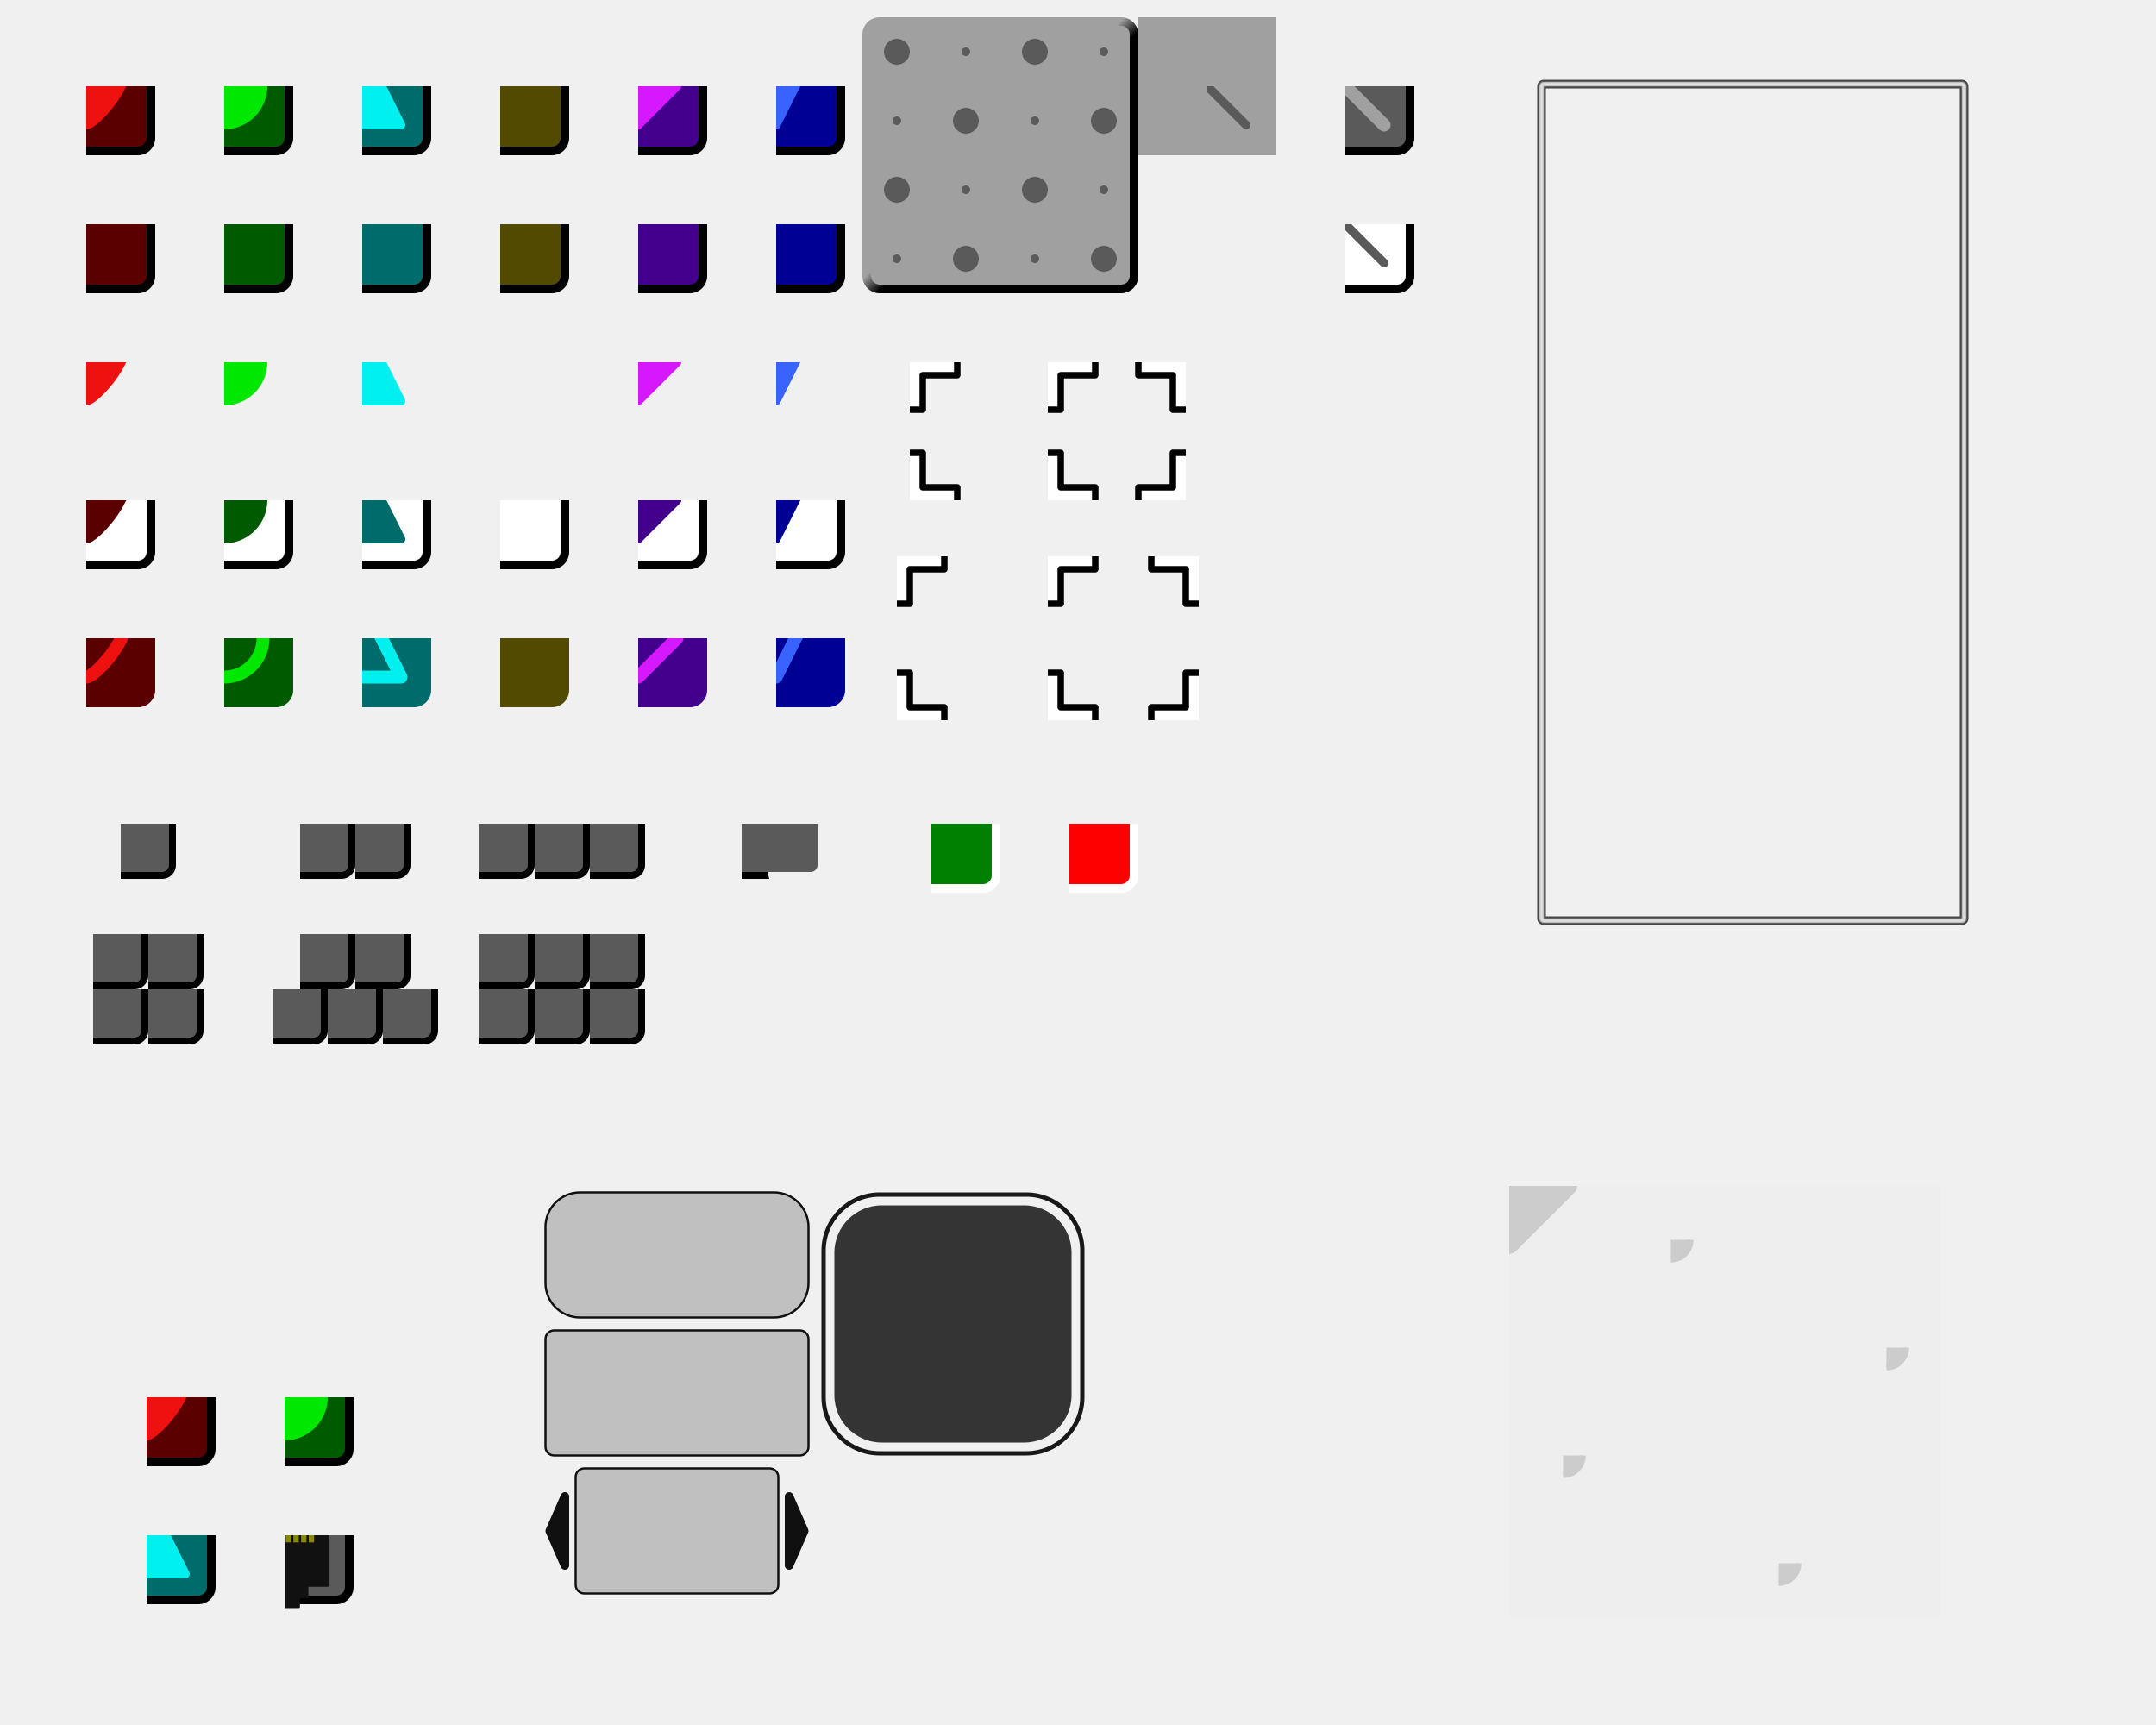
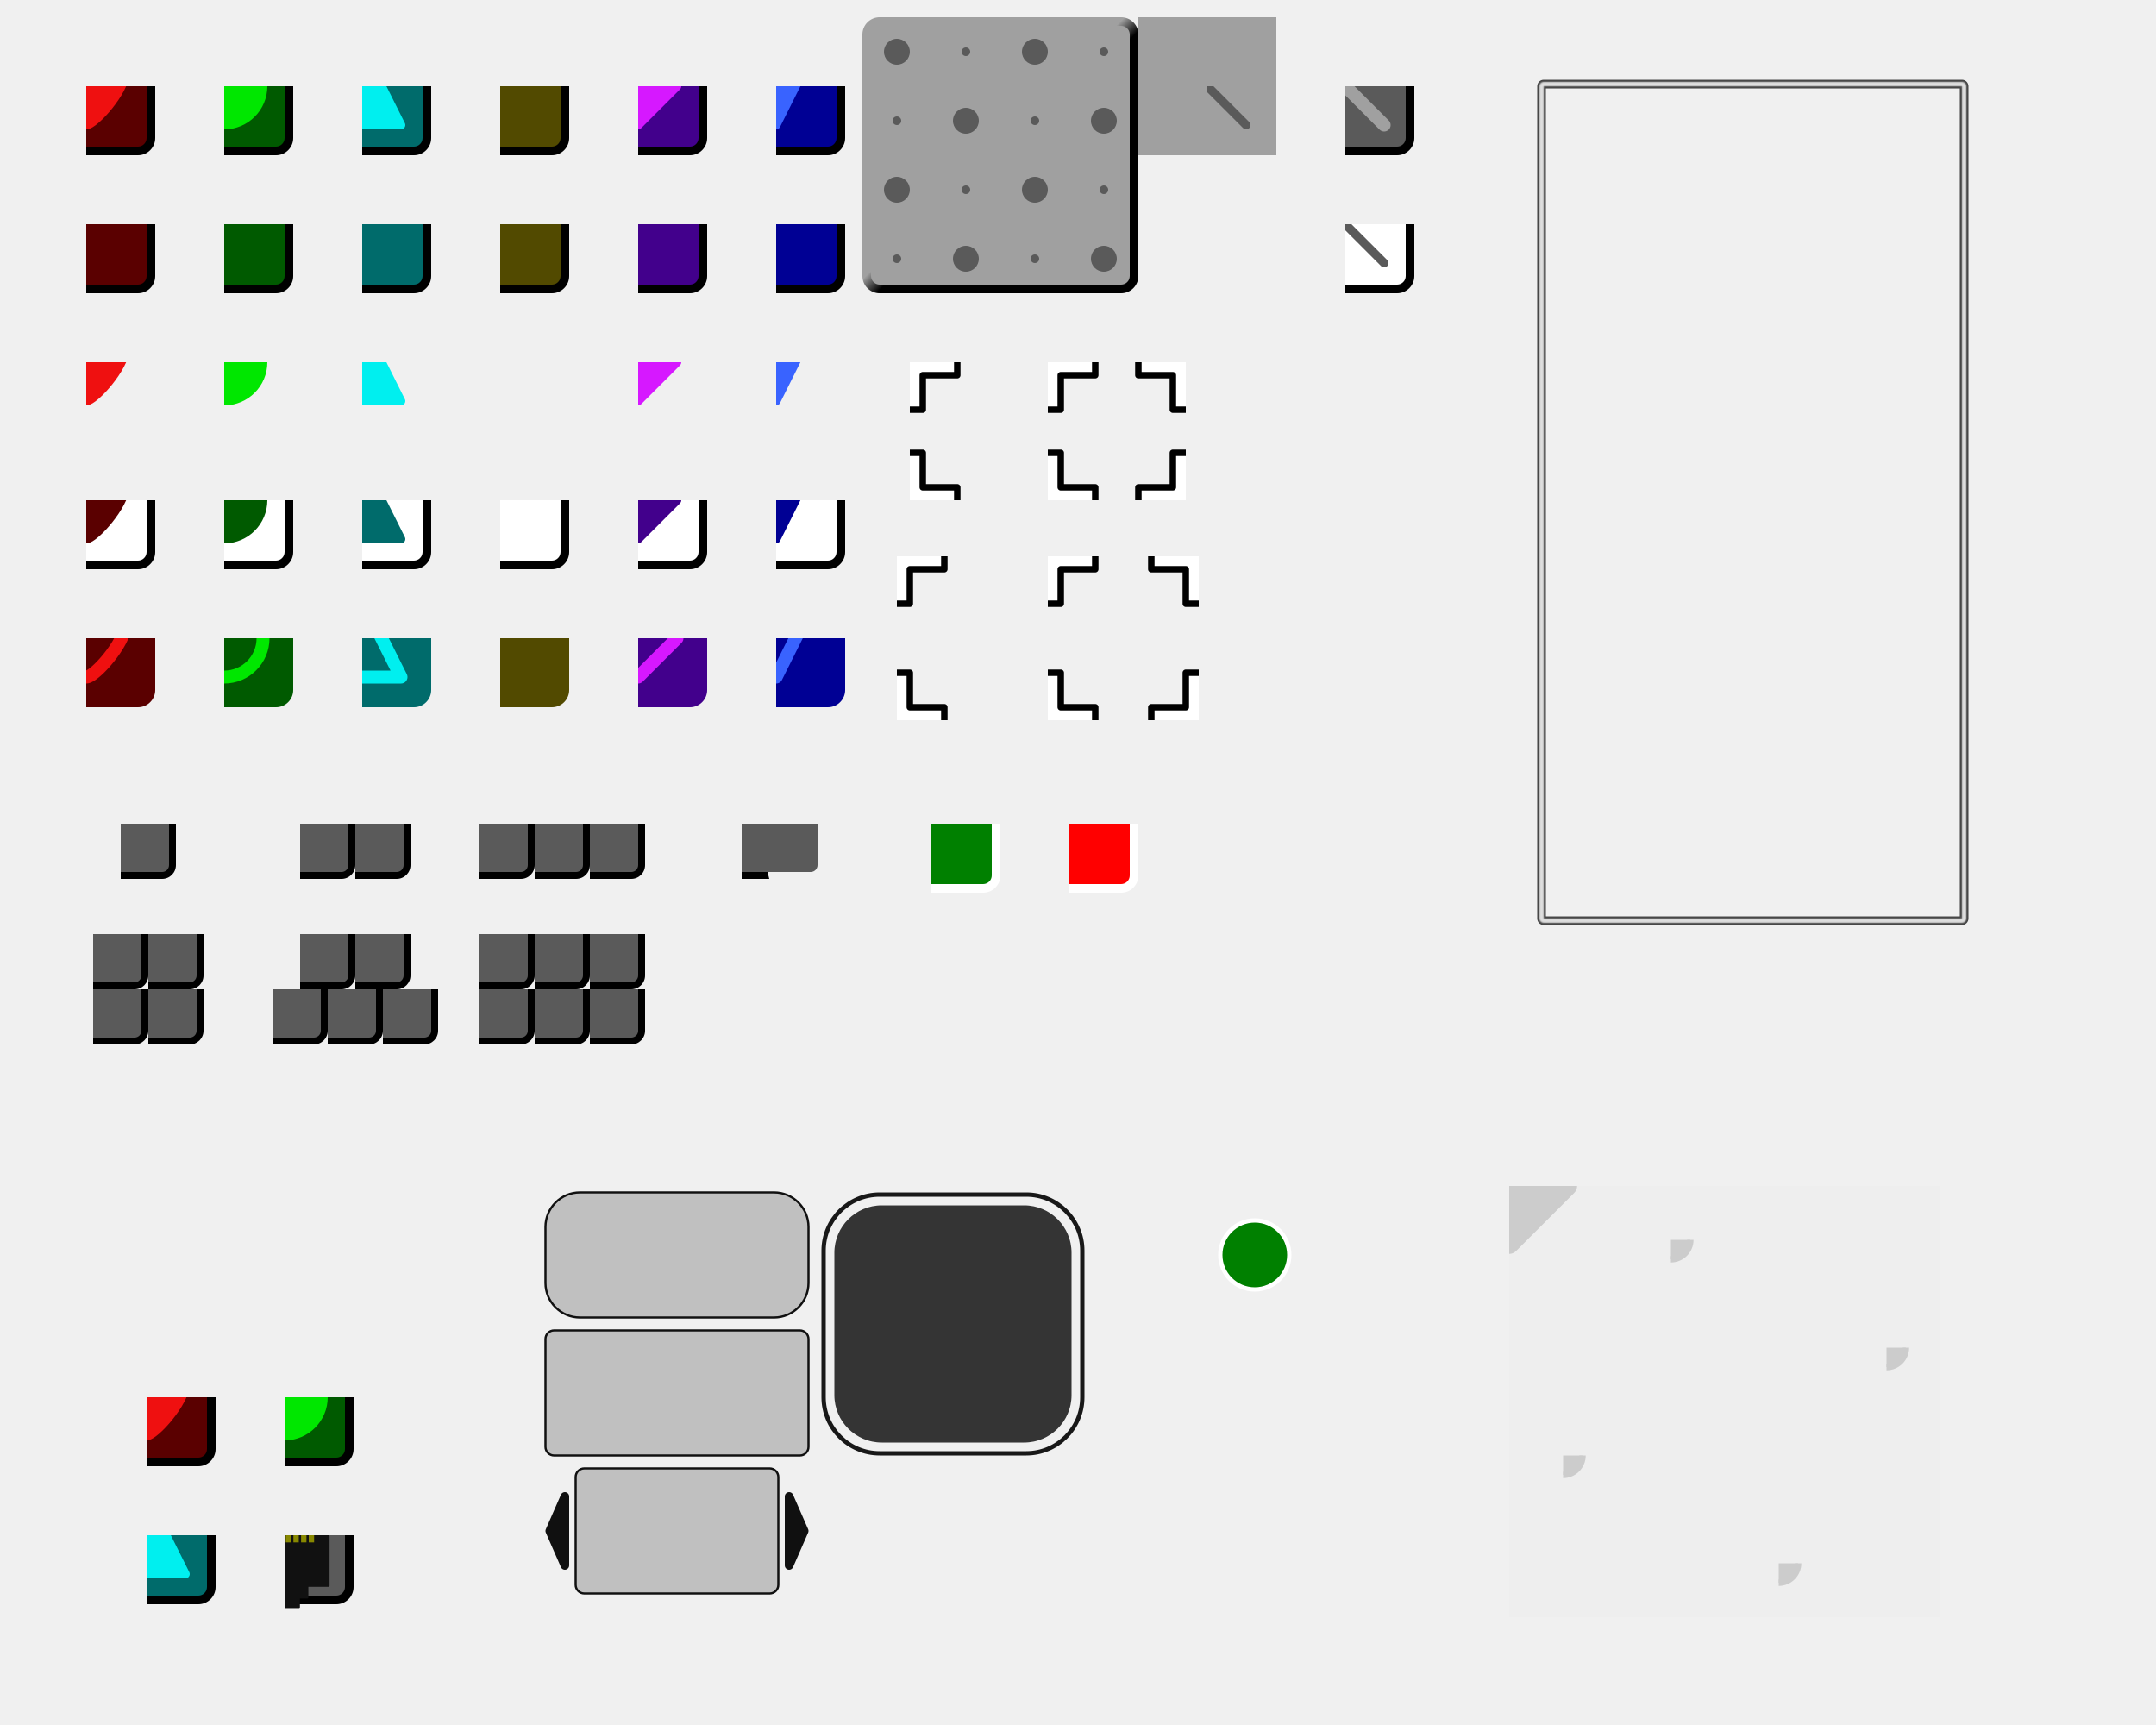
<svg xmlns="http://www.w3.org/2000/svg" xmlns:xlink="http://www.w3.org/1999/xlink" version="1.0" width="2000px" height="1600px" id="Panettopon-res">
  <defs>
    <linearGradient id="BkColor1-gradient" x1="0.45" y1="0.45" x2="0.55" y2="0.55">
      <stop offset="0" stop-color="#ef1010" />
      <stop offset="1" stop-color="black" />
    </linearGradient>
    <linearGradient id="BkColor2-gradient" x1="0.45" y1="0.45" x2="0.55" y2="0.55">
      <stop offset="0" stop-color="#00e700" />
      <stop offset="1" stop-color="black" />
    </linearGradient>
    <linearGradient id="BkColor3-gradient" x1="0.45" y1="0.45" x2="0.55" y2="0.55">
      <stop offset="0" stop-color="#00efef" />
      <stop offset="1" stop-color="black" />
    </linearGradient>
    <linearGradient id="BkColor4-gradient" x1="0.45" y1="0.45" x2="0.55" y2="0.55">
      <stop offset="0" stop-color="#dede00" />
      <stop offset="1" stop-color="black" />
    </linearGradient>
    <linearGradient id="BkColor5-gradient" x1="0.45" y1="0.45" x2="0.55" y2="0.55">
      <stop offset="0" stop-color="#d618ff" />
      <stop offset="1" stop-color="black" />
    </linearGradient>
    <linearGradient id="BkColor6-gradient" x1="0.45" y1="0.45" x2="0.55" y2="0.55">
      <stop offset="0" stop-color="#3963ff" />
      <stop offset="1" stop-color="black" />
    </linearGradient>
    <symbol id="BkColor-bg">
      <rect class="bk-bg" x="-64" y="-64" width="128" height="128" rx="16" ry="16" />
    </symbol>
    <symbol id="BkColor-fg">
      <rect class="bk-fg" x="-56" y="-56" width="112" height="112" rx="8" ry="8" />
    </symbol>
    <symbol id="BkColor1-face">
      <path class="bk-face" d="m 0,36 c 8,0 36,-32 36,-48 s -8,-24 -16,-24 c -12,0 -19,18 -20,18 s -8,-18 -20,-18 c -8,0 -16,8 -16,24 s 28,48 36,48 z" />
    </symbol>
    <symbol id="BkColor2-face">
      <path class="bk-face" d="M 36,0 C 36,19.882 19.882,36 0,36 -19.882,36 -36,19.882 -36,0 c 0,-19.882 16.118,-36 36,-36 19.882,0 36,16.118 36,36 z" />
    </symbol>
    <symbol id="BkColor3-face">
      <path class="bk-face" d="m 0,-36 -36,72 72,0 z" />
    </symbol>
    <symbol id="BkColor4-face">
      <path class="bk-face" />
    </symbol>
    <symbol id="BkColor5-face">
      <path class="bk-face" d="m 0,-36 36,36 -36,36 -36,-36 z" />
    </symbol>
    <symbol id="BkColor6-face">
      <path class="bk-face" d="m 0,36 -36,-72 72,0 z" />
    </symbol>
    <linearGradient id="BkGarbage-gradient" x1="0.45" y1="0.45" x2="0.55" y2="0.55">
      <stop offset="0" stop-color="#a0a0a0" />
      <stop offset="1" stop-color="black" />
    </linearGradient>
    <linearGradient id="BkGarbage-gradient-inverse" x1="0.55" y1="0.55" x2="0.45" y2="0.45" xlink:href="#BkGarbage-gradient" />
    <linearGradient id="BkGarbage-Big-gradient" x1="0.475" y1="0.475" x2="0.525" y2="0.525" xlink:href="#BkGarbage-gradient" />
    <pattern id="BkGarbage-tile" class="bk-gb bk-tile" x="0" y="0" width="128" height="128" patternUnits="userSpaceOnUse">
      <rect x="0" y="0" width="129" height="129" fill="#a0a0a0" />
      <circle cx="32" cy="32" r="12" fill="#5a5a5a" />
      <circle cx="96" cy="96" r="12" fill="#5a5a5a" />
      <circle cx="96" cy="32" r="4" fill="#5a5a5a" />
      <circle cx="32" cy="96" r="4" fill="#5a5a5a" />
    </pattern>
    <symbol id="BkGarbage-face">
      <path class="bk-face" d="M -36,-36 L 36,36 M -36,36 L 36,-36" />
    </symbol>
    <symbol id="GbHanging-large" class="bk-gb bk-mutate">
      <use class="bk-bg" xlink:href="#GbHanging-large-left" />
      <use class="bk-bg" xlink:href="#GbHanging-large-left" transform="scale(-1,-1)" style="fill: url(#BkGarbage-gradient-inverse)" />
      <rect class="bk-fg" x="-88" y="-56" width="176" height="112" rx="8" ry="8" />
    </symbol>
    <symbol id="GbHanging-large-left">
      <path d="m 0,-64 -80,0 a 16,16 0 0,0 -16,16 l 0,96 a 16,16 0 0,0 16,16 l 112,0 z" />
    </symbol>
    <symbol id="GbHanging-small" class="bk-gb bk-mutate" transform="scale(0.5)">
      <use class="bk-bg" xlink:href="#BkColor-bg" />
      <use class="bk-fg" xlink:href="#BkColor-fg" />
    </symbol>
    <symbol id="SwapCursor-corner">
      <path d="m 12,12 32,0 0,-24 -32,0 a 24,24 0 0,0 -24,24 l 0,32 24,0 z" />
    </symbol>
    <symbol id="SwapCursor-tee">
      <path d="m 0,-8.785 A 24,24 0, 0,0 -12,-12 l -32,0 0,24 32,0 0,32 24,0 0,-32 32,0 0,-24 -32,0 A 24,24 0 0,0 0,-8.785 z" />
    </symbol>
    <symbol id="Sign-bg">
      <rect class="lbl-bg" x="-64" y="-64" width="128" height="128" rx="16" ry="16" />
    </symbol>
    <symbol id="Sign-fg">
      <rect class="lbl-fg" x="-56" y="-56" width="112" height="112" rx="8" ry="8" />
    </symbol>
    <filter id="Field-Frame-blur" x="-20%" y="-20%" width="140%" height="140%">
      <feGaussianBlur in="SourceGraphic" stdDeviation="1" result="blur" />
    </filter>
    <symbol id="RJ45-socket" transform="translate(0,-4.826)">
      <g id="RJ45-socket-hole">
        <rect x="-5.956" y="0" width="11.913" height="6.833" rx="0.127" ry="0.127" />
        <rect x="-3.15" y="0" width="6.299" height="8.382" rx="0.127" ry="0.127" />
        <rect x="-2.032" y="0" width="4.064" height="9.652" rx="0.127" ry="0.127" />
      </g>
      <g id="RJ45-socket-pins">
        <rect x="-3.556" y="0" width="0.711" height="0.95" transform="translate(-0.3556)" />
        <rect x="-2.54" y="0" width="0.711" height="0.95" transform="translate(-0.3556)" />
        <rect x="-1.524" y="0" width="0.711" height="0.95" transform="translate(-0.3556)" />
        <rect x="-0.508" y="0" width="0.711" height="0.95" transform="translate(-0.3556)" />
        <rect x=" 0.508" y="0" width="0.711" height="0.95" transform="translate(-0.3556)" />
        <rect x=" 1.524" y="0" width="0.711" height="0.95" transform="translate(-0.3556)" />
        <rect x=" 2.54" y="0" width="0.711" height="0.95" transform="translate(-0.3556)" />
        <rect x=" 3.556" y="0" width="0.711" height="0.95" transform="translate(-0.3556)" />
      </g>
    </symbol>
    <style type="text/css">

      svg { overflow: visible; }

      .bk-bg { stroke: none; }
      .bk-flash .bk-fg { fill: white; }
      .bk-mutate .bk-face { fill: none; }
      .bk-mutate .bk-fg { fill: none; } /* hidden */

      .bk-fg, .bk-fg *, .bk-face {
        stroke-linecap: round;
        stroke-linejoin: round;
      }
      .bk-fg, .bk-fg *, .bk-normal .bk-face, .bk-flash .bk-face {
        stroke-width: 8;
      }
      .bk-mutate .bk-face {
        stroke-width: 12;
      }

      .bk-color1 .bk-bg { fill: url(#BkColor1-gradient); }
      .bk-color1.bk-normal .bk-fg {  fill: #5a0000; }
      .bk-color1.bk-normal .bk-face { stroke: #ef1010; fill: #ef1010; }
      .bk-color1.bk-flash .bk-face { stroke: #5a0000; fill: #5a0000; }
      .bk-color1.bk-mutate .bk-face { stroke: #ef1010; }
      .bk-color1.bk-mutate .bk-bg { fill: #5a0000; }

      .bk-color2 .bk-bg { fill: url(#BkColor2-gradient); }
      .bk-color2.bk-normal .bk-fg {  fill: #005a00; }
      .bk-color2.bk-normal .bk-face { stroke: #00e700; fill: #00e700; }
      .bk-color2.bk-flash .bk-face { stroke: #005a00; fill: #005a00; }
      .bk-color2.bk-mutate .bk-face { stroke: #00e700; }
      .bk-color2.bk-mutate .bk-bg { fill: #005a00; }

      .bk-color3 .bk-bg { fill: url(#BkColor3-gradient); }
      .bk-color3.bk-normal .bk-fg {  fill: #006b6b; }
      .bk-color3.bk-normal .bk-face { stroke: #00efef; fill: #00efef; }
      .bk-color3.bk-flash .bk-face { stroke: #006b6b; fill: #006b6b; }
      .bk-color3.bk-mutate .bk-face { stroke: #00efef; }
      .bk-color3.bk-mutate .bk-bg { fill: #006b6b; }

      .bk-color4 .bk-bg { fill: url(#BkColor4-gradient); }
      .bk-color4.bk-normal .bk-fg {  fill: #524a00; }
      .bk-color4.bk-normal .bk-face { stroke: #dede00; fill: #dede00; }
      .bk-color4.bk-flash .bk-face { stroke: #524a00; fill: #524a00; }
      .bk-color4.bk-mutate .bk-face { stroke: #dede00; }
      .bk-color4.bk-mutate .bk-bg { fill: #524a00; }

      .bk-color5 .bk-bg { fill: url(#BkColor5-gradient); }
      .bk-color5.bk-normal .bk-fg {  fill: #42008c; }
      .bk-color5.bk-normal .bk-face { stroke: #d618ff; fill: #d618ff; }
      .bk-color5.bk-flash .bk-face { stroke: #42008c; fill: #42008c; }
      .bk-color5.bk-mutate .bk-face { stroke: #d618ff; }
      .bk-color5.bk-mutate .bk-bg { fill: #42008c; }

      .bk-color6 .bk-bg { fill: url(#BkColor6-gradient); }
      .bk-color6.bk-normal .bk-fg {  fill: #000094; }
      .bk-color6.bk-normal .bk-face { stroke: #3963ff; fill: #3963ff; }
      .bk-color6.bk-flash .bk-face { stroke: #000094; fill: #000094; }
      .bk-color6.bk-mutate .bk-face { stroke: #3963ff; }
      .bk-color6.bk-mutate .bk-bg { fill: #000094; }

      .bk-gb .bk-bg { fill: url(#BkGarbage-gradient); }
      .bk-gb.bk-normal .bk-bg { fill: url(#BkGarbage-Big-gradient); }
      .bk-gb.bk-normal .bk-fg { fill: url(#BkGarbage-tile); }
      .bk-gb .bk-face { stroke: #5a5a5a; }
      .bk-gb.bk-mutate .bk-face { stroke: #a0a0a0; }
      .bk-gb.bk-mutate .bk-fg { fill: #5a5a5a; }


      #SwapCursor * {
        fill: white;
        stroke: black;
        stroke-width: 6;
        stroke-linecap: round;
        stroke-linejoin: round;
      }

      .lbl-bg {
        fill: white;
        stroke: none;
      }
      .lbl-fg { stroke: none; }
      #Sign-Chain .lbl-fg { fill: green; }
      #Sign-Combo .lbl-fg { fill: red; }


      #Field-Frame-border-bg {
        fill: #404040;
      }

      #Field-Frame-border-fg {
        fill: #e0e0e0;
      }


      #Menu-Choice rect {
        fill: #c0c0c0;
        stroke: #101010;
        stroke-width: 1;
      }
      #Menu-Choice path {
        fill: #101010;
        stroke: #101010;
        stroke-width: 4;
        stroke-linecap: round;
        stroke-linejoin: round;
      }

+       #Menu-Icon-Ready {
+         fill: green;
+         stroke: white;
+         stroke-width: 2;
+       }
+ 
+ 
      #Menu-Background-bg {
        fill: #eeeeee;
      }
      #Menu-Background .face {
        stroke-linecap: round;
        stroke-linejoin: round;
        stroke-width: 12;
        stroke: #cccccc;
        fill: #cccccc;
      }

      #RJ45-socket-hole { stroke: none; fill: #111111; }
      #RJ45-socket-pins { stroke: none; fill: #888800; }

      .bk-rj45 .bk-bg { fill: url(#BkGarbage-gradient); }
      .bk-rj45 .bk-fg { fill: #5a5a5a; }

    </style>
  </defs>
  <g id="BkColor-map" transform="translate(80,80)">
    <g id="BkColor-Normal-all" transform="translate(0,0)">
      <g id="BkColor1-Normal" class="bk-color1 bk-normal" transform="translate(0,0)">
        <use class="bk-bg" xlink:href="#BkColor-bg" />
        <use class="bk-fg" xlink:href="#BkColor-fg" />
        <use class="bk-face" xlink:href="#BkColor1-face" />
      </g>
      <g id="BkColor2-Normal" class="bk-color2 bk-normal" transform="translate(128,0)">
        <use class="bk-bg" xlink:href="#BkColor-bg" />
        <use class="bk-fg" xlink:href="#BkColor-fg" />
        <use class="bk-face" xlink:href="#BkColor2-face" />
      </g>
      <g id="BkColor3-Normal" class="bk-color3 bk-normal" transform="translate(256,0)">
        <use class="bk-bg" xlink:href="#BkColor-bg" />
        <use class="bk-fg" xlink:href="#BkColor-fg" />
        <use class="bk-face" xlink:href="#BkColor3-face" />
      </g>
      <g id="BkColor4-Normal" class="bk-color4 bk-normal" transform="translate(384,0)">
        <use class="bk-bg" xlink:href="#BkColor-bg" />
        <use class="bk-fg" xlink:href="#BkColor-fg" />
        <use class="bk-face" xlink:href="#BkColor4-face" />
      </g>
      <g id="BkColor5-Normal" class="bk-color5 bk-normal" transform="translate(512,0)">
        <use class="bk-bg" xlink:href="#BkColor-bg" />
        <use class="bk-fg" xlink:href="#BkColor-fg" />
        <use class="bk-face" xlink:href="#BkColor5-face" />
      </g>
      <g id="BkColor6-Normal" class="bk-color6 bk-normal" transform="translate(640,0)">
        <use class="bk-bg" xlink:href="#BkColor-bg" />
        <use class="bk-fg" xlink:href="#BkColor-fg" />
        <use class="bk-face" xlink:href="#BkColor6-face" />
      </g>
    </g>
    <g id="BkColor-Back-all" transform="translate(0,128)">
      <g id="BkColor1-Back" class="bk-color1 bk-normal" transform="translate(0,0)">
        <use class="bk-bg" xlink:href="#BkColor-bg" />
        <use class="bk-fg" xlink:href="#BkColor-fg" />
      </g>
      <g id="BkColor2-Back" class="bk-color2 bk-normal" transform="translate(128,0)">
        <use class="bk-bg" xlink:href="#BkColor-bg" />
        <use class="bk-fg" xlink:href="#BkColor-fg" />
      </g>
      <g id="BkColor3-Back" class="bk-color3 bk-normal" transform="translate(256,0)">
        <use class="bk-bg" xlink:href="#BkColor-bg" />
        <use class="bk-fg" xlink:href="#BkColor-fg" />
      </g>
      <g id="BkColor4-Back" class="bk-color4 bk-normal" transform="translate(384,0)">
        <use class="bk-bg" xlink:href="#BkColor-bg" />
        <use class="bk-fg" xlink:href="#BkColor-fg" />
      </g>
      <g id="BkColor5-Back" class="bk-color5 bk-normal" transform="translate(512,0)">
        <use class="bk-bg" xlink:href="#BkColor-bg" />
        <use class="bk-fg" xlink:href="#BkColor-fg" />
      </g>
      <g id="BkColor6-Back" class="bk-color6 bk-normal" transform="translate(640,0)">
        <use class="bk-bg" xlink:href="#BkColor-bg" />
        <use class="bk-fg" xlink:href="#BkColor-fg" />
      </g>
    </g>
    <g id="BkColor-Face-all" transform="translate(0,256)">
      <g id="BkColor1-Face" class="bk-color1 bk-normal" transform="translate(0,0)">
        <use class="bk-face" xlink:href="#BkColor1-face" transform="translate(0,0)" />
      </g>
      <g id="BkColor2-Face" class="bk-color2 bk-normal" transform="translate(128,0)">
        <use class="bk-face" xlink:href="#BkColor2-face" transform="translate(0,0)" />
      </g>
      <g id="BkColor3-Face" class="bk-color3 bk-normal" transform="translate(256,0)">
        <use class="bk-face" xlink:href="#BkColor3-face" transform="translate(0,0)" />
      </g>
      <g id="BkColor4-Face" class="bk-color4 bk-normal" transform="translate(384,0)">
        <use class="bk-face" xlink:href="#BkColor4-face" transform="translate(0,0)" />
      </g>
      <g id="BkColor5-Face" class="bk-color5 bk-normal" transform="translate(512,0)">
        <use class="bk-face" xlink:href="#BkColor5-face" transform="translate(0,0)" />
      </g>
      <g id="BkColor6-Face" class="bk-color6 bk-normal" transform="translate(640,0)">
        <use class="bk-face" xlink:href="#BkColor6-face" transform="translate(0,0)" />
      </g>
    </g>
    <g id="BkColor-Flash-all" transform="translate(0,384)">
      <g id="BkColor1-Flash" class="bk-color1 bk-flash" transform="translate(0,0)">
        <use class="bk-bg" xlink:href="#BkColor-bg" />
        <use class="bk-fg" xlink:href="#BkColor-fg" />
        <use class="bk-face" xlink:href="#BkColor1-face" />
      </g>
      <g id="BkColor2-Flash" class="bk-color2 bk-flash" transform="translate(128,0)">
        <use class="bk-bg" xlink:href="#BkColor-bg" />
        <use class="bk-fg" xlink:href="#BkColor-fg" />
        <use class="bk-face" xlink:href="#BkColor2-face" />
      </g>
      <g id="BkColor3-Flash" class="bk-color3 bk-flash" transform="translate(256,0)">
        <use class="bk-bg" xlink:href="#BkColor-bg" />
        <use class="bk-fg" xlink:href="#BkColor-fg" />
        <use class="bk-face" xlink:href="#BkColor3-face" />
      </g>
      <g id="BkColor4-Flash" class="bk-color4 bk-flash" transform="translate(384,0)">
        <use class="bk-bg" xlink:href="#BkColor-bg" />
        <use class="bk-fg" xlink:href="#BkColor-fg" />
        <use class="bk-face" xlink:href="#BkColor4-face" />
      </g>
      <g id="BkColor5-Flash" class="bk-color5 bk-flash" transform="translate(512,0)">
        <use class="bk-bg" xlink:href="#BkColor-bg" />
        <use class="bk-fg" xlink:href="#BkColor-fg" />
        <use class="bk-face" xlink:href="#BkColor5-face" />
      </g>
      <g id="BkColor6-Flash" class="bk-color6 bk-flash" transform="translate(640,0)">
        <use class="bk-bg" xlink:href="#BkColor-bg" />
        <use class="bk-fg" xlink:href="#BkColor-fg" />
        <use class="bk-face" xlink:href="#BkColor6-face" />
      </g>
    </g>
    <g id="BkColor-Mutate-all" transform="translate(0,512)">
      <g id="BkColor1-Mutate" class="bk-color1 bk-mutate" transform="translate(0,0)">
        <use class="bk-bg" xlink:href="#BkColor-bg" />
        <use class="bk-fg" xlink:href="#BkColor-fg" />
        <use class="bk-face" xlink:href="#BkColor1-face" />
      </g>
      <g id="BkColor2-Mutate" class="bk-color2 bk-mutate" transform="translate(128,0)">
        <use class="bk-bg" xlink:href="#BkColor-bg" />
        <use class="bk-fg" xlink:href="#BkColor-fg" />
        <use class="bk-face" xlink:href="#BkColor2-face" width="80" />
      </g>
      <g id="BkColor3-Mutate" class="bk-color3 bk-mutate" transform="translate(256,0)">
        <use class="bk-bg" xlink:href="#BkColor-bg" />
        <use class="bk-fg" xlink:href="#BkColor-fg" />
        <use class="bk-face" xlink:href="#BkColor3-face" />
      </g>
      <g id="BkColor4-Mutate" class="bk-color4 bk-mutate" transform="translate(384,0)">
        <use class="bk-bg" xlink:href="#BkColor-bg" />
        <use class="bk-fg" xlink:href="#BkColor-fg" />
        <use class="bk-face" xlink:href="#BkColor4-face" />
      </g>
      <g id="BkColor5-Mutate" class="bk-color5 bk-mutate" transform="translate(512,0)">
        <use class="bk-bg" xlink:href="#BkColor-bg" />
        <use class="bk-fg" xlink:href="#BkColor-fg" />
        <use class="bk-face" xlink:href="#BkColor5-face" />
      </g>
      <g id="BkColor6-Mutate" class="bk-color6 bk-mutate" transform="translate(640,0)">
        <use class="bk-bg" xlink:href="#BkColor-bg" />
        <use class="bk-fg" xlink:href="#BkColor-fg" />
        <use class="bk-face" xlink:href="#BkColor6-face" />
      </g>
    </g>
  </g>
  <g id="BkGarbage-map" transform="translate(928,144)">
    <g id="BkGarbage-Big" class="bk-gb bk-normal">
      <rect class="bk-bg" x="-128" y="-128" width="256" height="256" rx="16" ry="16" />
      <rect class="bk-fg" x="-120" y="-120" width="240" height="240" rx="8" ry="8" />
    </g>
    <g id="BkGarbage-center" class="bk-gb bk-normal" transform="translate(192,-64)">
      <rect x="-64" y="-64" width="128" height="128" fill="#a0a0a0" />
      <use class="bk-face" xlink:href="#BkGarbage-face" />
    </g>
    <g id="BkGarbage-Mutate" class="bk-gb bk-mutate" transform="translate(320,-64)">
      <use class="bk-bg" xlink:href="#BkColor-bg" />
      <use class="bk-fg" xlink:href="#BkColor-fg" />
      <use class="bk-face" xlink:href="#BkGarbage-face" />
    </g>
    <g id="BkGarbage-Flash" class="bk-gb bk-flash" transform="translate(320,64)">
      <use class="bk-bg" xlink:href="#BkColor-bg" />
      <use class="bk-fg" xlink:href="#BkColor-fg" />
      <use class="bk-face" xlink:href="#BkGarbage-face" />
    </g>
  </g>
  <g id="SwapCursor" transform="translate(812,304)">
    <rect id="SwapCursor-container" width="320" height="384" style="stroke: none; fill: none;" />
    <g id="SwapCursor-normal" transform="translate(160,96)">
      <use xlink:href="#SwapCursor-corner" transform="translate(-128,-64) scale( 1, 1)" />
      <use xlink:href="#SwapCursor-corner" transform="translate( 128,-64) scale(-1, 1)" />
      <use xlink:href="#SwapCursor-corner" transform="translate(-128, 64) scale( 1,-1)" />
      <use xlink:href="#SwapCursor-corner" transform="translate( 128, 64) scale(-1,-1)" />
      <use xlink:href="#SwapCursor-tee" transform="translate(0,-64) scale(1, 1)" />
      <use xlink:href="#SwapCursor-tee" transform="translate(0, 64) scale(1,-1)" />
    </g>
    <g id="SwapCursor-extend" transform="translate(160,288)">
      <use xlink:href="#SwapCursor-corner" transform="translate(-140,-76) scale( 1, 1)" />
      <use xlink:href="#SwapCursor-corner" transform="translate( 140,-76) scale(-1, 1)" />
      <use xlink:href="#SwapCursor-corner" transform="translate(-140, 76) scale( 1,-1)" />
      <use xlink:href="#SwapCursor-corner" transform="translate( 140, 76) scale(-1,-1)" />
      <use xlink:href="#SwapCursor-tee" transform="translate(0,-76) scale(1, 1)" />
      <use xlink:href="#SwapCursor-tee" transform="translate(0, 76) scale(1,-1)" />
    </g>
  </g>
  <g id="Signs" transform="translate(928,828)">
    <g id="Sign-Chain" class="lbl" transform="translate(-64,-64)">
      <use class="lbl-bg" xlink:href="#Sign-bg" />
      <use class="lbl-fg" xlink:href="#Sign-fg" />
    </g>
    <g id="Sign-Combo" class="lbl" transform="translate(64,-64)">
      <use class="lbl-bg" xlink:href="#Sign-bg" />
      <use class="lbl-fg" xlink:href="#Sign-fg" />
    </g>
  </g>
  <g id="GbHanging-map" transform="translate(16,700)">
    <rect id="GbHanging-container" width="768" height="256" style="stroke: none; fill: none;" />
    <g id="GbHanging-1" transform="translate(96,64) scale(0.8)">
      <use xlink:href="#GbHanging-small" transform="translate(  0,0)" />
    </g>
    <g id="GbHanging-2" transform="translate(288,64) scale(0.8)">
      <use xlink:href="#GbHanging-small" transform="translate(-32,0)" />
      <use xlink:href="#GbHanging-small" transform="translate( 32,0)" />
    </g>
    <g id="GbHanging-3" transform="translate(480,64) scale(0.8)">
      <use xlink:href="#GbHanging-small" transform="translate(-64,0)" />
      <use xlink:href="#GbHanging-small" transform="translate(  0,0)" />
      <use xlink:href="#GbHanging-small" transform="translate( 64,0)" />
    </g>
    <g id="GbHanging-4" transform="translate(96,192) scale(0.8)">
      <use xlink:href="#GbHanging-small" transform="translate(-32,-32)" />
      <use xlink:href="#GbHanging-small" transform="translate( 32,-32)" />
      <use xlink:href="#GbHanging-small" transform="translate(-32, 32)" />
      <use xlink:href="#GbHanging-small" transform="translate( 32, 32)" />
    </g>
    <g id="GbHanging-5" transform="translate(288,192) scale(0.8)">
      <use xlink:href="#GbHanging-small" transform="translate(-32,-32)" />
      <use xlink:href="#GbHanging-small" transform="translate( 32,-32)" />
      <use xlink:href="#GbHanging-small" transform="translate(-64, 32)" />
      <use xlink:href="#GbHanging-small" transform="translate(  0, 32)" />
      <use xlink:href="#GbHanging-small" transform="translate( 64, 32)" />
    </g>
    <g id="GbHanging-6" transform="translate(480,192) scale(0.8)">
      <use xlink:href="#GbHanging-small" transform="translate(-64,-32)" />
      <use xlink:href="#GbHanging-small" transform="translate(  0,-32)" />
      <use xlink:href="#GbHanging-small" transform="translate( 64,-32)" />
      <use xlink:href="#GbHanging-small" transform="translate(-64, 32)" />
      <use xlink:href="#GbHanging-small" transform="translate(  0, 32)" />
      <use xlink:href="#GbHanging-small" transform="translate( 64, 32)" />
    </g>
    <g id="GbHanging-Line" transform="translate(672,64) scale(0.8)">
      <use xlink:href="#GbHanging-large" />
    </g>
  </g>
  <g id="Field-Frame" transform="translate(1400,16)">
    <rect id="Field-Frame-container" width="452" height="900" style="stroke: none; fill: none;" />
    <g id="Field-Frame-border" transform="translate(226,450)">
      <path id="Field-Frame-border-bg" fill-rule="evenodd" stroke-width="0" d="         M -192,-384 h 384 v 768 h -384 z         M -200,-386 a 6,6 0,0,1  6,-6         h    388    a 6,6 0,0,1  6, 6         v    772    a 6,6 0,0,1 -6, 6         h   -388    a 6,6 0,0,1 -6,-6         z         " />
      <path id="Field-Frame-border-fg" fill-rule="evenodd" stroke-width="0" filter="url(#Field-Frame-blur)" d="         M -194,-386 h 388 v 772 h -388 z         M -198,-386 a 4,4 0,0,1  4,-4         h    388    a 4,4 0,0,1  4, 4         v    772    a 4,4 0,0,1 -4, 4         h   -388    a 4,4 0,0,1 -4,-4         z         " />
    </g>
  </g>
  <g id="Menu-map" transform="translate(500,1100) scale(2)">
-     <rect id="Menu-container" width="256" height="192" style="stroke: none; fill: none;" />
+     <rect id="Menu-map-container" width="256" height="192" style="stroke: none; fill: none;" />
    <rect id="Menu-Button" transform="translate(64,32)" x="-61" y="-29" width="122" height="58" rx="16" ry="16" style="fill: #c0c0c0; stroke: #101010; stroke-width: 1;" />
    <rect id="Menu-Entry" transform="translate(64,96)" x="-61" y="-29" width="122" height="58" rx="4" ry="4" style="fill: #c0c0c0; stroke: #101010; stroke-width: 1;" />
    <g id="Menu-Choice" transform="translate(64,160)">
      <rect x="-47" y="-29" width="94" height="58" rx="4" ry="4" />
      <path d="m -59,0 7,-16 0,32 z" />
      <path d="m 59,0 -7,-16 0,32 z" />
    </g>
    <g id="Menu-Frame" transform="translate(192,64)">
      <rect id="Menu-Frame-inside" x="-57" y="-57" width="114" height="114" rx="24" ry="24" style="fill:#202020; fill-opacity:0.9; stroke: #f0f0f0; stroke-width: 4;" />
      <rect id="Menu-Frame-border" x="-60" y="-60" width="120" height="120" rx="26" ry="26" style="fill: none; stroke: #181818; stroke-width: 2;" />
    </g>
+   </g>
+   <g id="Menu-icons" transform="translate(1100,1100) scale(2)">
+     <rect id="Menu-icons-container" width="128" height="128" style="stroke: none; fill: none;" />
+     <circle id="Menu-Icon-Ready" cx="32" cy="32" r="16" />
  </g>
  <g id="Menu-Background" clip-path="url(#Menu-Background-clip)" transform="translate(1600,1300)">
    <clipPath id="Menu-Background-clip">
      <use xlink:href="#Menu-Background-bg" />
    </clipPath>
    <rect id="Menu-Background-bg" x="-200" y="-200" width="400" height="400" />
    <use class="face" xlink:href="#BkColor4-face" transform="scale(2)" />
    <use class="face" xlink:href="#BkColor5-face" transform="translate( 200, 200) scale(1.5)" />
    <use class="face" xlink:href="#BkColor5-face" transform="translate( 200,-200) scale(1.5)" />
    <use class="face" xlink:href="#BkColor5-face" transform="translate(-200, 200) scale(1.5)" />
    <use class="face" xlink:href="#BkColor5-face" transform="translate(-200,-200) scale(1.5)" />
    <use class="face" xlink:href="#BkColor2-face" transform="translate(  50, 150) scale(0.5)" />
    <use class="face" xlink:href="#BkColor2-face" transform="translate( 150, -50) scale(0.5)" />
    <use class="face" xlink:href="#BkColor2-face" transform="translate( -50,-150) scale(0.5)" />
    <use class="face" xlink:href="#BkColor2-face" transform="translate(-150,  50) scale(0.5)" />
  </g>
  <g id="App-icon" transform="translate(200,1360)">
    <use xlink:href="#BkColor1-Normal" transform="translate(-64,-64)" />
    <use xlink:href="#BkColor2-Normal" transform="translate(-64,-64)" />
    <use xlink:href="#BkColor3-Normal" transform="translate(-320,64)" />
    <g id="BkRJ45" class="bk-rj45" transform="translate(64,64)">
      <use class="bk-bg" xlink:href="#BkColor-bg" />
      <use class="bk-fg" xlink:href="#BkColor-fg" />
      <use xlink:href="#RJ45-socket" transform="scale(7)" />
    </g>
  </g>
</svg>
